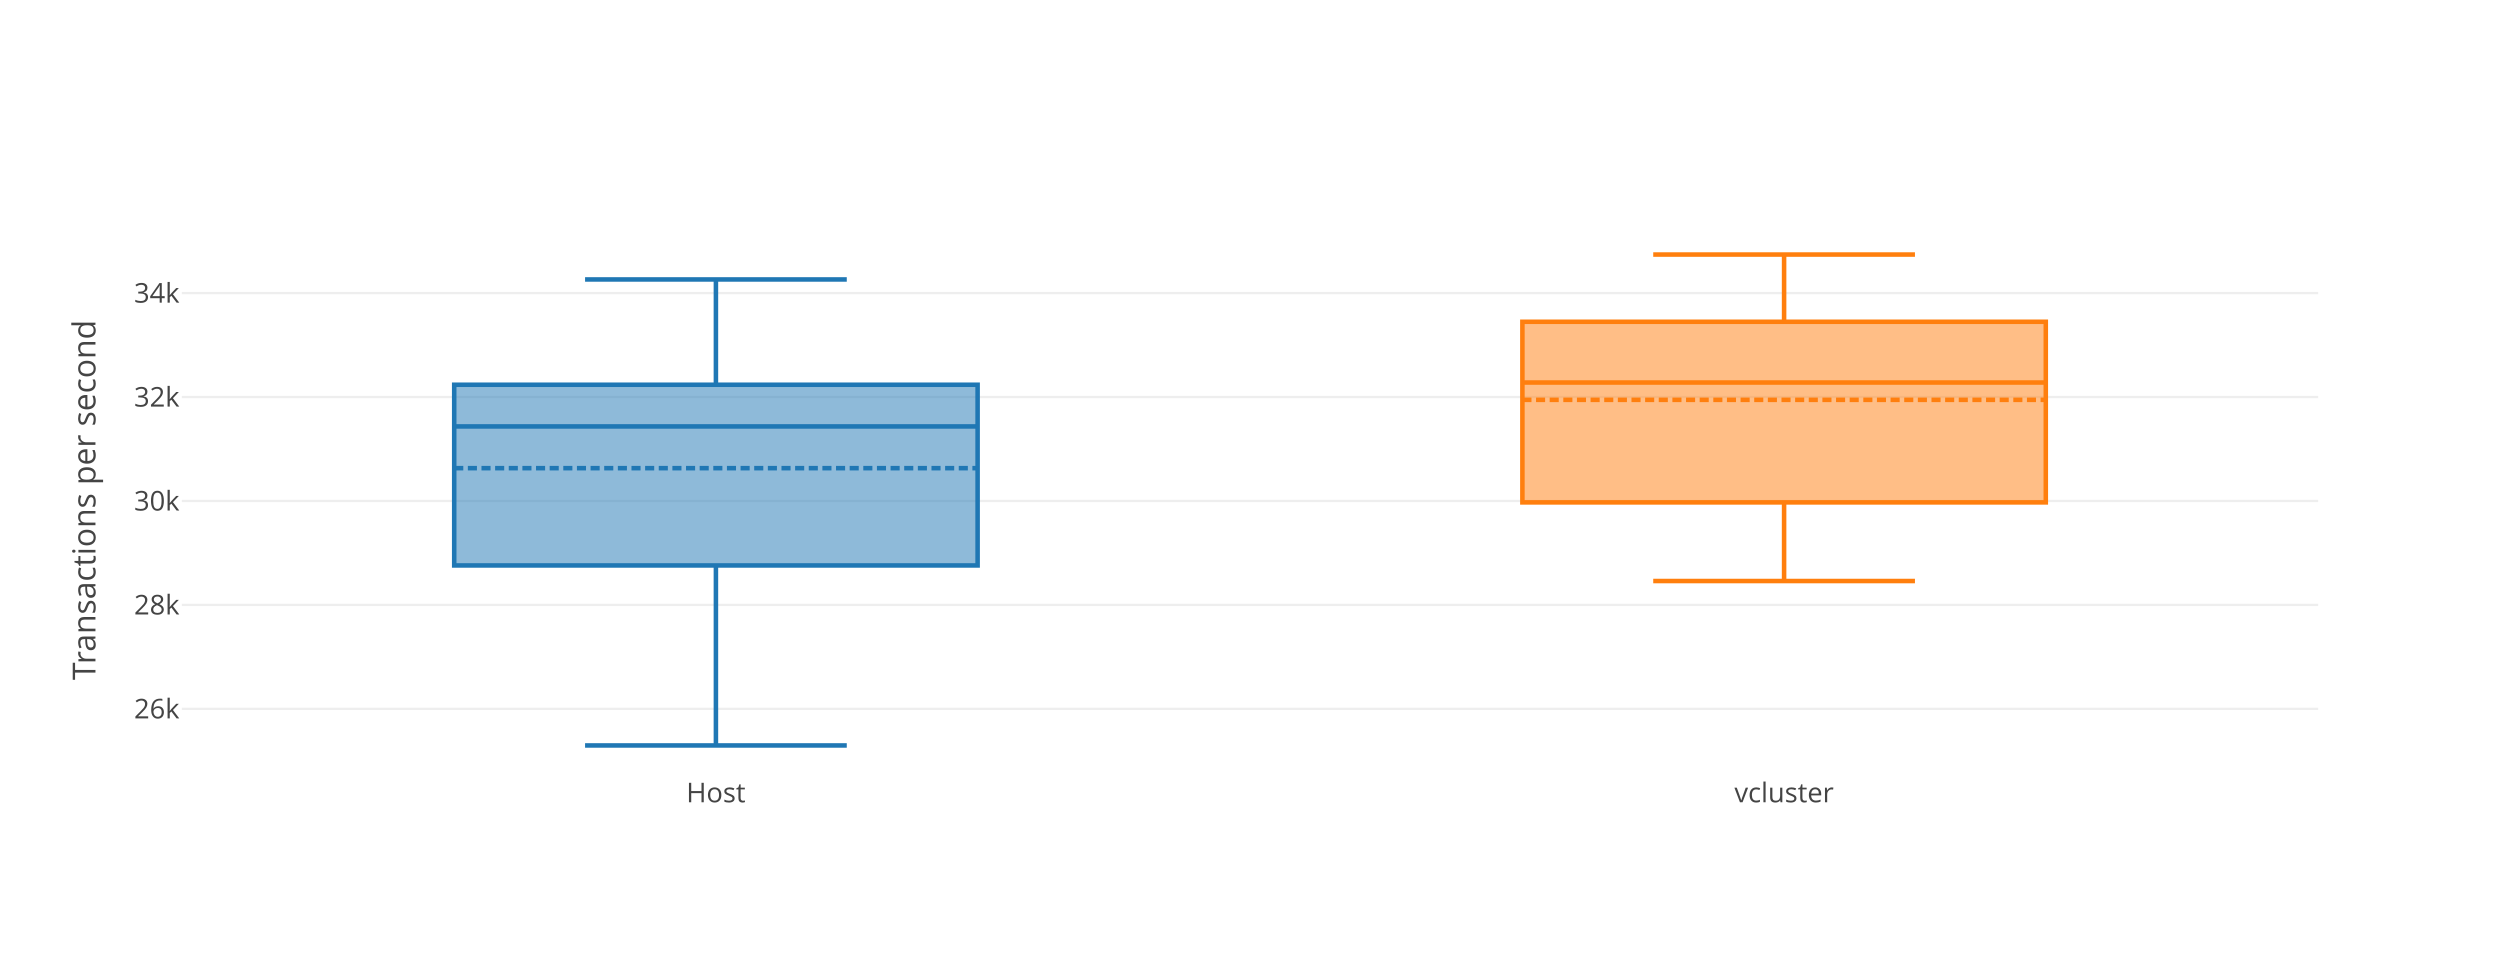
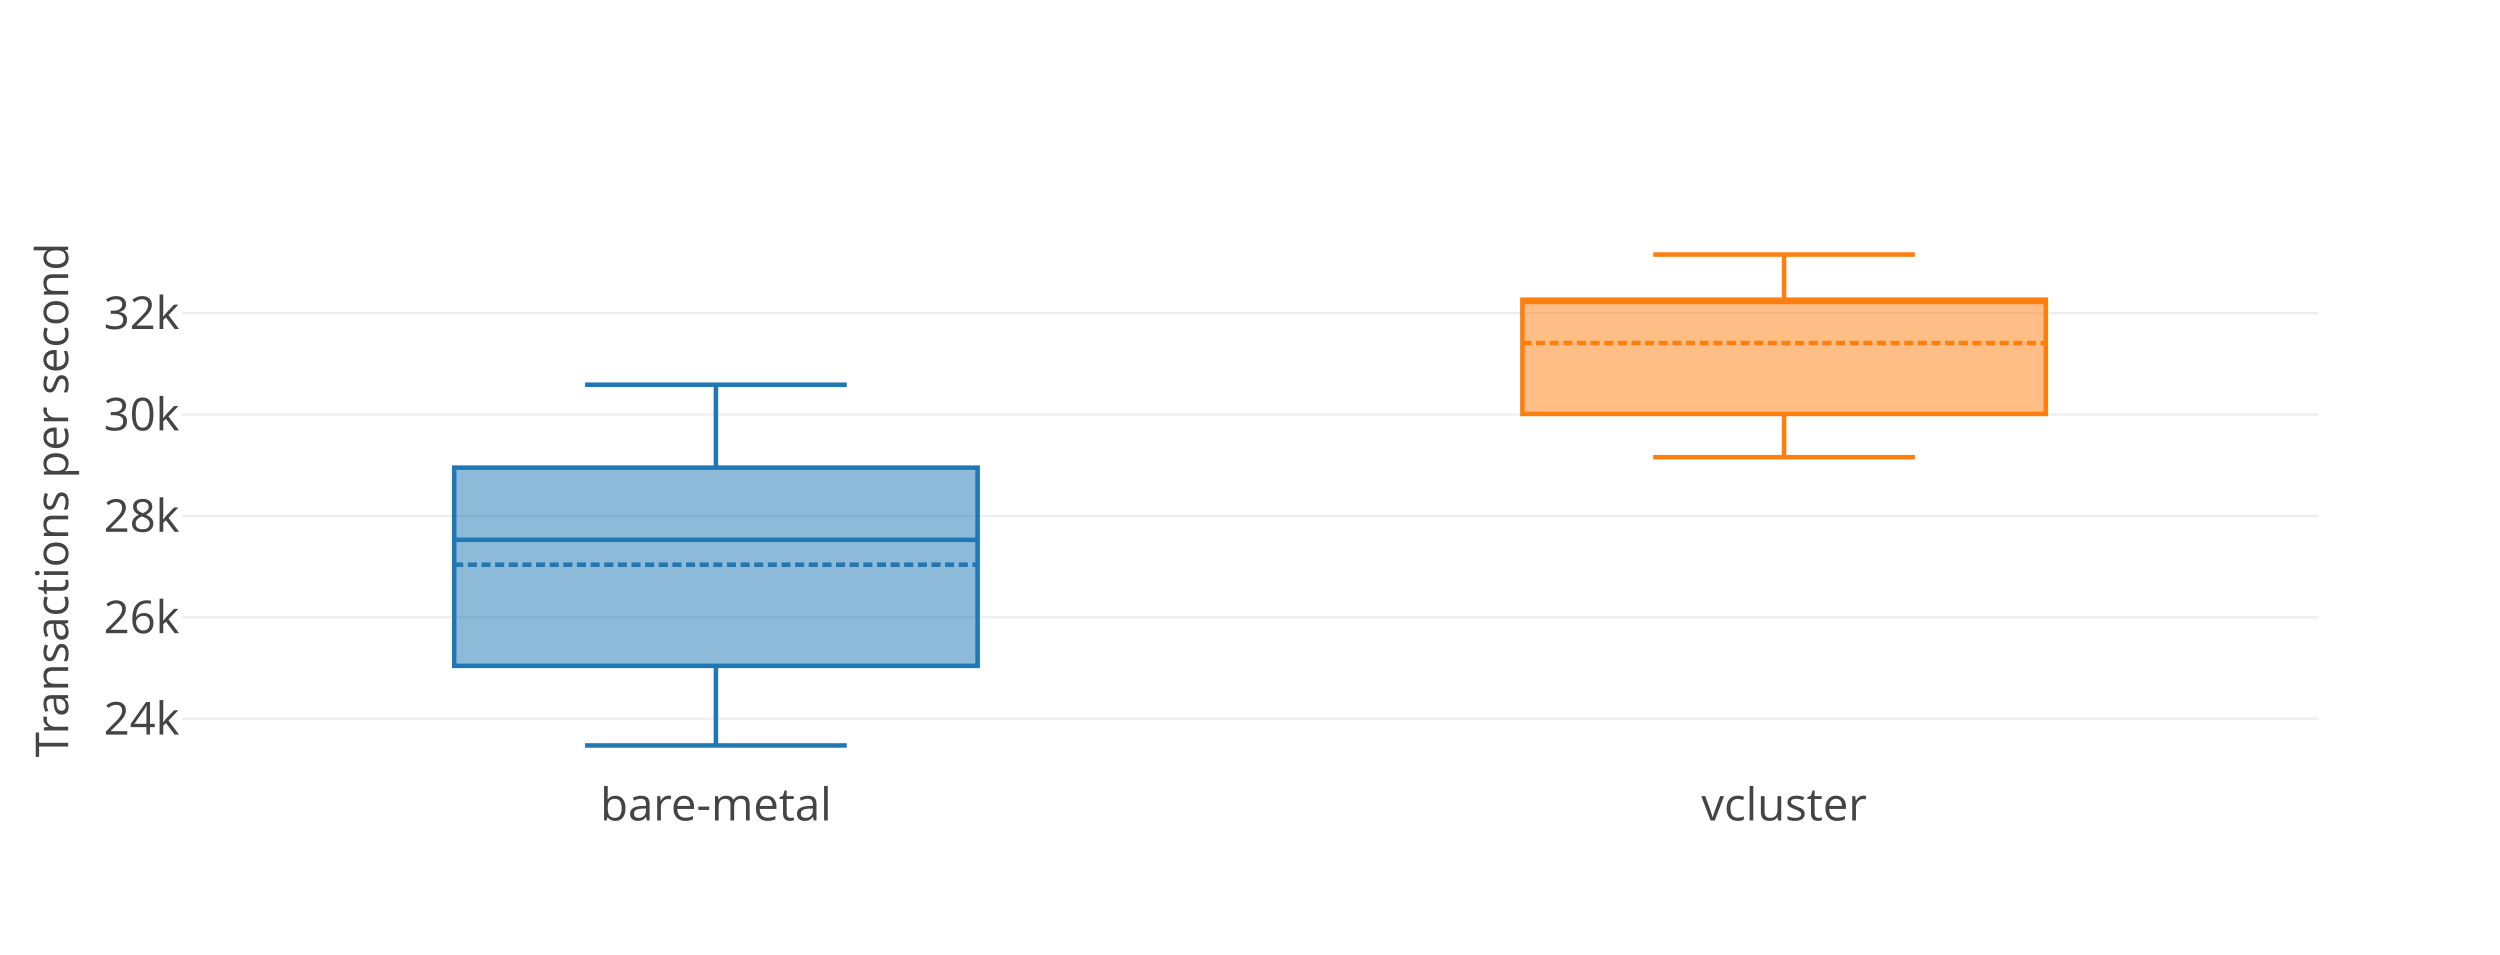
<svg xmlns="http://www.w3.org/2000/svg" class="main-svg" width="1100" height="420" style="" viewBox="0 0 1100 420">
  <rect x="0" y="0" width="1100" height="420" style="fill: rgb(255, 255, 255); fill-opacity: 1;" />
-   <defs id="defs-883790">
+   <defs id="defs-2bf4e8">
    <g class="clips">
-       <clipPath id="clip883790xyplot" class="plotclip">
+       <clipPath id="clip2bf4e8xyplot" class="plotclip">
        <rect width="940" height="240" />
      </clipPath>
-       <clipPath class="axesclip" id="clip883790x">
+       <clipPath class="axesclip" id="clip2bf4e8x">
        <rect x="80" y="0" width="940" height="420" />
      </clipPath>
-       <clipPath class="axesclip" id="clip883790y">
+       <clipPath class="axesclip" id="clip2bf4e8y">
        <rect x="0" y="100" width="1100" height="240" />
      </clipPath>
-       <clipPath class="axesclip" id="clip883790xy">
+       <clipPath class="axesclip" id="clip2bf4e8xy">
        <rect x="80" y="100" width="940" height="240" />
      </clipPath>
    </g>
    <g class="gradients" />
  </defs>
  <g class="bglayer" />
  <g class="layer-below">
    <g class="imagelayer" />
    <g class="shapelayer" />
  </g>
  <g class="cartesianlayer">
    <g class="subplot xy">
      <g class="layer-subplot">
        <g class="shapelayer" />
        <g class="imagelayer" />
      </g>
      <g class="gridlayer">
        <g class="x" />
        <g class="y">
-           <path class="ygrid crisp" transform="translate(0,311.89)" d="M80,0h940" style="stroke: rgb(238, 238, 238); stroke-opacity: 1; stroke-width: 1px;" />
-           <path class="ygrid crisp" transform="translate(0,266.16)" d="M80,0h940" style="stroke: rgb(238, 238, 238); stroke-opacity: 1; stroke-width: 1px;" />
-           <path class="ygrid crisp" transform="translate(0,220.43)" d="M80,0h940" style="stroke: rgb(238, 238, 238); stroke-opacity: 1; stroke-width: 1px;" />
-           <path class="ygrid crisp" transform="translate(0,174.7)" d="M80,0h940" style="stroke: rgb(238, 238, 238); stroke-opacity: 1; stroke-width: 1px;" />
-           <path class="ygrid crisp" transform="translate(0,128.96)" d="M80,0h940" style="stroke: rgb(238, 238, 238); stroke-opacity: 1; stroke-width: 1px;" />
+           <path class="ygrid crisp" transform="translate(0,316.23)" d="M80,0h940" style="stroke: rgb(238, 238, 238); stroke-opacity: 1; stroke-width: 1px;" />
+           <path class="ygrid crisp" transform="translate(0,271.61)" d="M80,0h940" style="stroke: rgb(238, 238, 238); stroke-opacity: 1; stroke-width: 1px;" />
+           <path class="ygrid crisp" transform="translate(0,227)" d="M80,0h940" style="stroke: rgb(238, 238, 238); stroke-opacity: 1; stroke-width: 1px;" />
+           <path class="ygrid crisp" transform="translate(0,182.38)" d="M80,0h940" style="stroke: rgb(238, 238, 238); stroke-opacity: 1; stroke-width: 1px;" />
+           <path class="ygrid crisp" transform="translate(0,137.76)" d="M80,0h940" style="stroke: rgb(238, 238, 238); stroke-opacity: 1; stroke-width: 1px;" />
        </g>
      </g>
      <g class="zerolinelayer" />
      <path class="xlines-below" />
      <path class="ylines-below" />
      <g class="overlines-below" />
      <g class="xaxislayer-below" />
      <g class="yaxislayer-below" />
      <g class="overaxes-below" />
-       <g class="plot" transform="translate(80,100)" clip-path="url('#clip883790xyplot')">
+       <g class="plot" transform="translate(80,100)" clip-path="url('#clip2bf4e8xyplot')">
        <g class="boxlayer mlayer">
          <g class="trace boxes" style="opacity: 1;">
-             <path class="box" d="M119.85,87.63H350.15M119.85,148.8H350.15V69.29H119.85ZM235,148.8V228M235,69.29V22.96M177.43,228H292.58M177.43,22.96H292.58" style="vector-effect: non-scaling-stroke; stroke-width: 2px; stroke: rgb(31, 119, 180); stroke-opacity: 1; fill: rgb(31, 119, 180); fill-opacity: 0.5;" />
-             <path class="mean" d="M119.85,105.99H350.15" style="fill: none; vector-effect: non-scaling-stroke; stroke-width: 2; stroke-dasharray: 4px, 2px; stroke: rgb(31, 119, 180); stroke-opacity: 1;" />
+             <path class="box" d="M119.85,137.52H350.15M119.85,192.98H350.15V105.76H119.85ZM235,192.98V228M235,105.76V69.28M177.43,228H292.58M177.43,69.28H292.58" style="vector-effect: non-scaling-stroke; stroke-width: 2px; stroke: rgb(31, 119, 180); stroke-opacity: 1; fill: rgb(31, 119, 180); fill-opacity: 0.5;" />
+             <path class="mean" d="M119.85,148.47H350.15" style="fill: none; vector-effect: non-scaling-stroke; stroke-width: 2; stroke-dasharray: 4px, 2px; stroke: rgb(31, 119, 180); stroke-opacity: 1;" />
          </g>
          <g class="trace boxes" style="opacity: 1;">
-             <path class="box" d="M589.85,68.31H820.15M589.85,121.05H820.15V41.58H589.85ZM705,121.05V155.65M705,41.58V12M647.42,155.65H762.58M647.42,12H762.58" style="vector-effect: non-scaling-stroke; stroke-width: 2px; stroke: rgb(255, 127, 14); stroke-opacity: 1; fill: rgb(255, 127, 14); fill-opacity: 0.5;" />
-             <path class="mean" d="M589.85,75.93H820.15" style="fill: none; vector-effect: non-scaling-stroke; stroke-width: 2; stroke-dasharray: 4px, 2px; stroke: rgb(255, 127, 14); stroke-opacity: 1;" />
+             <path class="box" d="M589.85,32.87H820.15M589.85,82.14H820.15V31.87H589.85ZM705,82.14V101.17M705,31.87V12M647.42,101.17H762.58M647.42,12H762.58" style="vector-effect: non-scaling-stroke; stroke-width: 2px; stroke: rgb(255, 127, 14); stroke-opacity: 1; fill: rgb(255, 127, 14); fill-opacity: 0.5;" />
+             <path class="mean" d="M589.85,50.94H820.15" style="fill: none; vector-effect: non-scaling-stroke; stroke-width: 2; stroke-dasharray: 4px, 2px; stroke: rgb(255, 127, 14); stroke-opacity: 1;" />
          </g>
        </g>
      </g>
      <g class="overplot" />
      <path class="xlines-above crisp" d="M0,0" style="fill: none;" />
      <path class="ylines-above crisp" d="M0,0" style="fill: none;" />
      <g class="overlines-above" />
      <g class="xaxislayer-above">
        <g class="xtick">
-           <text text-anchor="middle" x="0" y="353" transform="translate(315,0)" style="font-family: 'Open Sans', verdana, arial, sans-serif; font-size: 12px; fill: rgb(68, 68, 68); fill-opacity: 1; white-space: pre;">Host</text>
+           <text text-anchor="middle" x="0" y="361" transform="translate(315,0)" style="font-family: 'Open Sans', verdana, arial, sans-serif; font-size: 20px; fill: rgb(68, 68, 68); fill-opacity: 1; white-space: pre;">bare-metal</text>
        </g>
        <g class="xtick">
-           <text text-anchor="middle" x="0" y="353" transform="translate(785,0)" style="font-family: 'Open Sans', verdana, arial, sans-serif; font-size: 12px; fill: rgb(68, 68, 68); fill-opacity: 1; white-space: pre;">vcluster</text>
+           <text text-anchor="middle" x="0" y="361" transform="translate(785,0)" style="font-family: 'Open Sans', verdana, arial, sans-serif; font-size: 20px; fill: rgb(68, 68, 68); fill-opacity: 1; white-space: pre;">vcluster</text>
        </g>
      </g>
      <g class="yaxislayer-above">
        <g class="ytick">
-           <text text-anchor="end" x="79" y="4.2" transform="translate(0,311.89)" style="font-family: 'Open Sans', verdana, arial, sans-serif; font-size: 12px; fill: rgb(68, 68, 68); fill-opacity: 1; white-space: pre;">26k</text>
+           <text text-anchor="end" x="79" y="7" transform="translate(0,316.23)" style="font-family: 'Open Sans', verdana, arial, sans-serif; font-size: 20px; fill: rgb(68, 68, 68); fill-opacity: 1; white-space: pre;">24k</text>
        </g>
        <g class="ytick">
-           <text text-anchor="end" x="79" y="4.2" transform="translate(0,266.16)" style="font-family: 'Open Sans', verdana, arial, sans-serif; font-size: 12px; fill: rgb(68, 68, 68); fill-opacity: 1; white-space: pre;">28k</text>
+           <text text-anchor="end" x="79" y="7" transform="translate(0,271.61)" style="font-family: 'Open Sans', verdana, arial, sans-serif; font-size: 20px; fill: rgb(68, 68, 68); fill-opacity: 1; white-space: pre;">26k</text>
        </g>
        <g class="ytick">
-           <text text-anchor="end" x="79" y="4.2" transform="translate(0,220.43)" style="font-family: 'Open Sans', verdana, arial, sans-serif; font-size: 12px; fill: rgb(68, 68, 68); fill-opacity: 1; white-space: pre;">30k</text>
+           <text text-anchor="end" x="79" y="7" transform="translate(0,227)" style="font-family: 'Open Sans', verdana, arial, sans-serif; font-size: 20px; fill: rgb(68, 68, 68); fill-opacity: 1; white-space: pre;">28k</text>
        </g>
        <g class="ytick">
-           <text text-anchor="end" x="79" y="4.2" transform="translate(0,174.7)" style="font-family: 'Open Sans', verdana, arial, sans-serif; font-size: 12px; fill: rgb(68, 68, 68); fill-opacity: 1; white-space: pre;">32k</text>
+           <text text-anchor="end" x="79" y="7" transform="translate(0,182.38)" style="font-family: 'Open Sans', verdana, arial, sans-serif; font-size: 20px; fill: rgb(68, 68, 68); fill-opacity: 1; white-space: pre;">30k</text>
        </g>
        <g class="ytick">
-           <text text-anchor="end" x="79" y="4.2" transform="translate(0,128.96)" style="font-family: 'Open Sans', verdana, arial, sans-serif; font-size: 12px; fill: rgb(68, 68, 68); fill-opacity: 1; white-space: pre;">34k</text>
+           <text text-anchor="end" x="79" y="7" transform="translate(0,137.76)" style="font-family: 'Open Sans', verdana, arial, sans-serif; font-size: 20px; fill: rgb(68, 68, 68); fill-opacity: 1; white-space: pre;">32k</text>
        </g>
      </g>
      <g class="overaxes-above" />
    </g>
  </g>
  <g class="polarlayer" />
  <g class="ternarylayer" />
  <g class="geolayer" />
  <g class="funnelarealayer" />
  <g class="pielayer" />
  <g class="treemaplayer" />
  <g class="sunburstlayer" />
  <g class="glimages" />
-   <defs id="topdefs-883790">
+   <defs id="topdefs-2bf4e8">
    <g class="clips" />
  </defs>
  <g class="layer-above">
    <g class="imagelayer" />
    <g class="shapelayer" />
  </g>
  <g class="infolayer">
    <g class="g-gtitle" />
    <g class="g-xtitle" />
    <g class="g-ytitle">
-       <text class="ytitle" transform="rotate(-90,42,220)" x="42" y="220" text-anchor="middle" style="font-family: 'Open Sans', verdana, arial, sans-serif; font-size: 14px; fill: rgb(68, 68, 68); opacity: 1; font-weight: normal; white-space: pre;">Transactions per second</text>
+       <text class="ytitle" transform="rotate(-90,30,220)" x="30" y="220" text-anchor="middle" style="font-family: 'Open Sans', verdana, arial, sans-serif; font-size: 20px; fill: rgb(68, 68, 68); opacity: 1; font-weight: normal; white-space: pre;">Transactions per second</text>
    </g>
  </g>
</svg>
